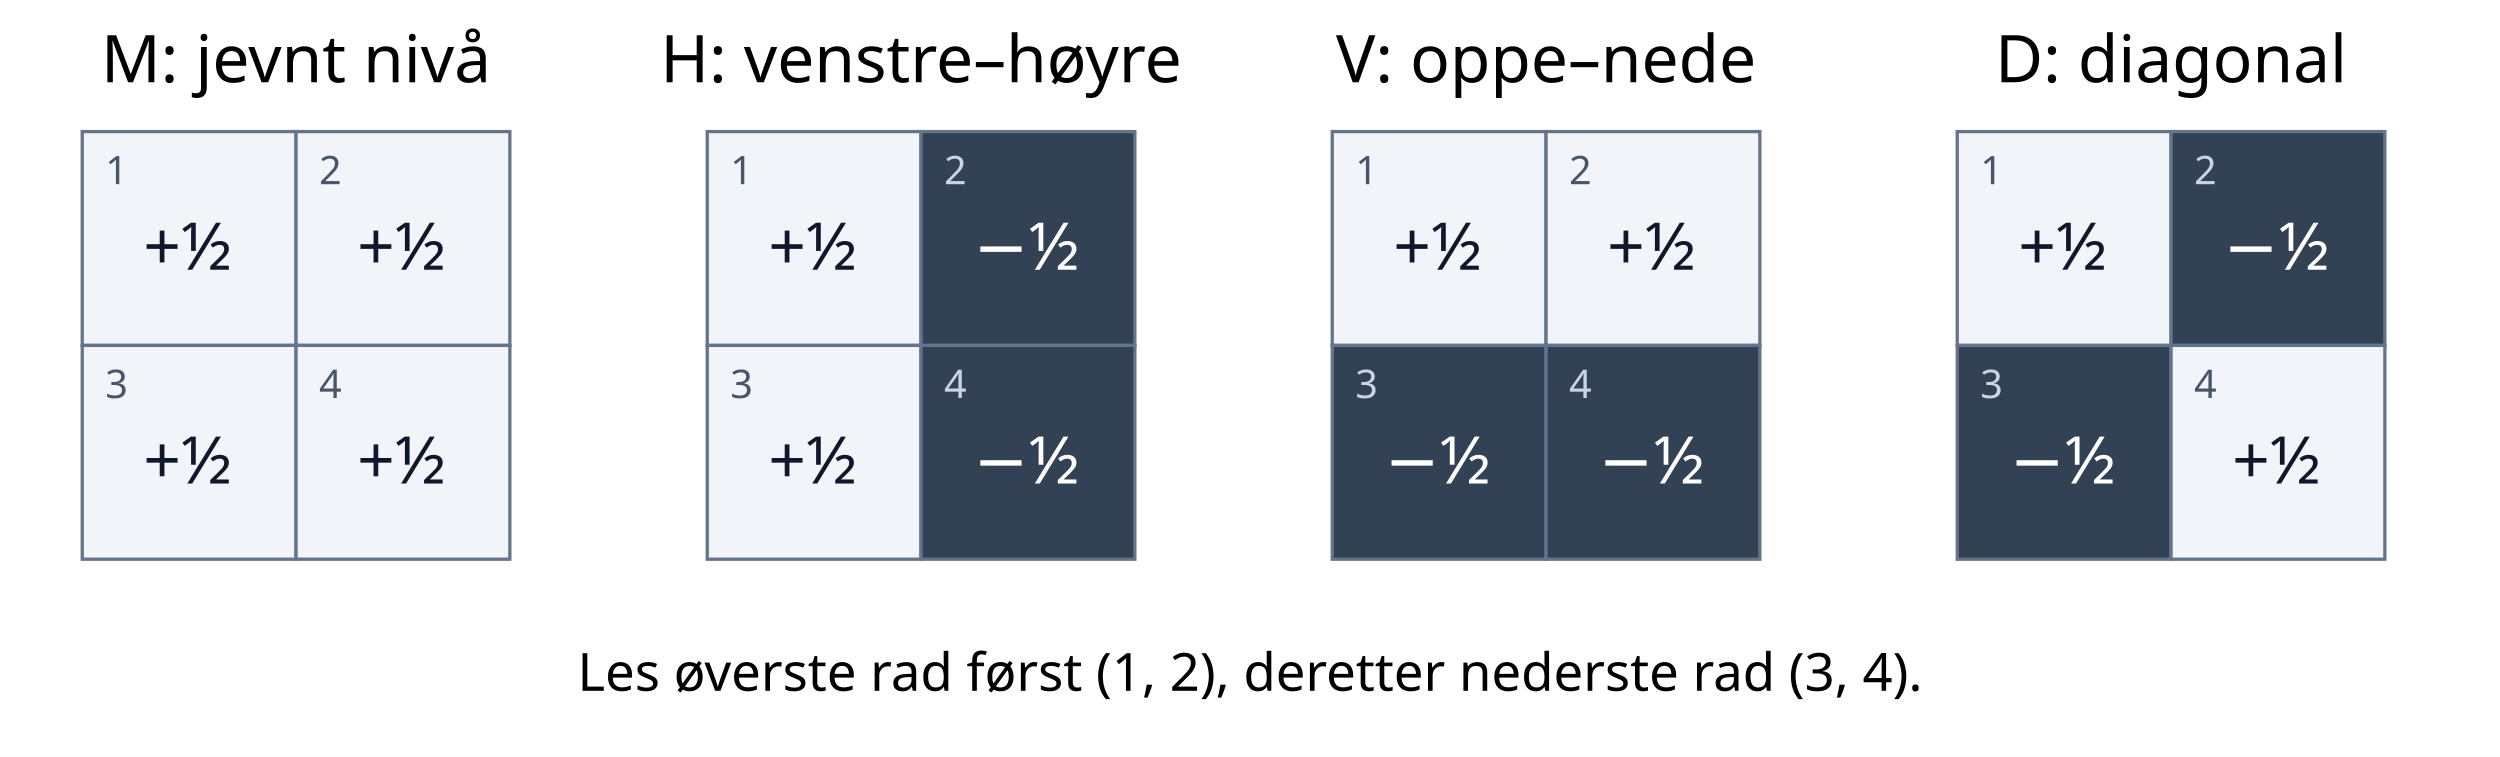
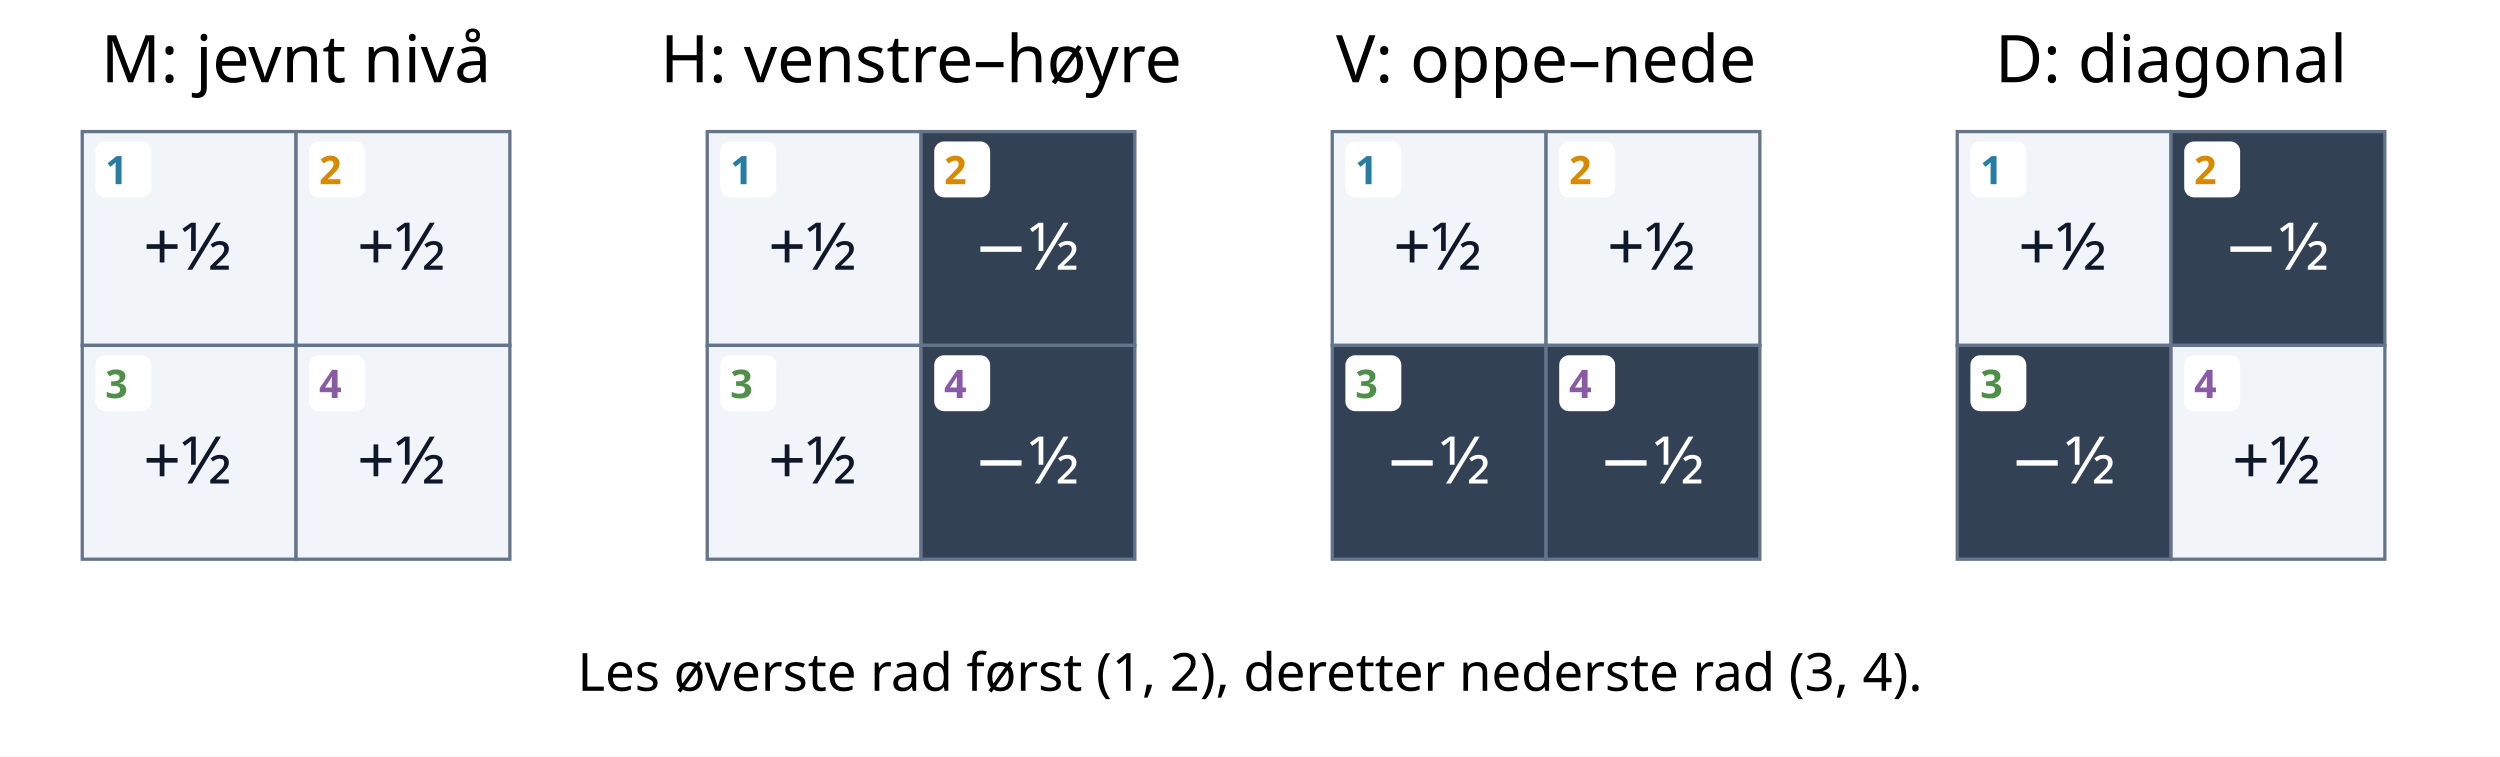
<svg xmlns="http://www.w3.org/2000/svg" width="760" height="230" viewBox="0 0 760 230" role="img" aria-labelledby="title desc">
  <rect width="760" height="230" fill="white" />
  <text x="90" y="25" text-anchor="middle" font-family="sans-serif" font-size="20">M: jevnt nivå</text>
  <rect x="25" y="40" width="65" height="65" fill="#f1f5f9" stroke="#64748b" />
-   <text x="32" y="56" font-family="sans-serif" font-size="12" fill="#475569">1</text>
+   <rect x="29" y="43" width="17" height="17" rx="3" fill="white" />
+   <text x="32" y="56" font-family="sans-serif" font-size="12" font-weight="bold" fill="#277da1">1</text>
  <text x="57" y="82" text-anchor="middle" font-family="sans-serif" font-size="20" fill="#0f172a">+½</text>
  <rect x="90" y="40" width="65" height="65" fill="#f1f5f9" stroke="#64748b" />
-   <text x="97" y="56" font-family="sans-serif" font-size="12" fill="#475569">2</text>
+   <rect x="94" y="43" width="17" height="17" rx="3" fill="white" />
+   <text x="97" y="56" font-family="sans-serif" font-size="12" font-weight="bold" fill="#d98900">2</text>
  <text x="122" y="82" text-anchor="middle" font-family="sans-serif" font-size="20" fill="#0f172a">+½</text>
  <rect x="25" y="105" width="65" height="65" fill="#f1f5f9" stroke="#64748b" />
-   <text x="32" y="121" font-family="sans-serif" font-size="12" fill="#475569">3</text>
+   <rect x="29" y="108" width="17" height="17" rx="3" fill="white" />
+   <text x="32" y="121" font-family="sans-serif" font-size="12" font-weight="bold" fill="#4f8f49">3</text>
  <text x="57" y="147" text-anchor="middle" font-family="sans-serif" font-size="20" fill="#0f172a">+½</text>
  <rect x="90" y="105" width="65" height="65" fill="#f1f5f9" stroke="#64748b" />
-   <text x="97" y="121" font-family="sans-serif" font-size="12" fill="#475569">4</text>
+   <rect x="94" y="108" width="17" height="17" rx="3" fill="white" />
+   <text x="97" y="121" font-family="sans-serif" font-size="12" font-weight="bold" fill="#8b5aa7">4</text>
  <text x="122" y="147" text-anchor="middle" font-family="sans-serif" font-size="20" fill="#0f172a">+½</text>
  <text x="280" y="25" text-anchor="middle" font-family="sans-serif" font-size="20">H: venstre–høyre</text>
  <rect x="215" y="40" width="65" height="65" fill="#f1f5f9" stroke="#64748b" />
-   <text x="222" y="56" font-family="sans-serif" font-size="12" fill="#475569">1</text>
+   <rect x="219" y="43" width="17" height="17" rx="3" fill="white" />
+   <text x="222" y="56" font-family="sans-serif" font-size="12" font-weight="bold" fill="#277da1">1</text>
  <text x="247" y="82" text-anchor="middle" font-family="sans-serif" font-size="20" fill="#0f172a">+½</text>
  <rect x="280" y="40" width="65" height="65" fill="#334155" stroke="#64748b" />
-   <text x="287" y="56" font-family="sans-serif" font-size="12" fill="#cbd5e1">2</text>
+   <rect x="284" y="43" width="17" height="17" rx="3" fill="white" />
+   <text x="287" y="56" font-family="sans-serif" font-size="12" font-weight="bold" fill="#d98900">2</text>
  <text x="312" y="82" text-anchor="middle" font-family="sans-serif" font-size="20" fill="white">−½</text>
  <rect x="215" y="105" width="65" height="65" fill="#f1f5f9" stroke="#64748b" />
-   <text x="222" y="121" font-family="sans-serif" font-size="12" fill="#475569">3</text>
+   <rect x="219" y="108" width="17" height="17" rx="3" fill="white" />
+   <text x="222" y="121" font-family="sans-serif" font-size="12" font-weight="bold" fill="#4f8f49">3</text>
  <text x="247" y="147" text-anchor="middle" font-family="sans-serif" font-size="20" fill="#0f172a">+½</text>
  <rect x="280" y="105" width="65" height="65" fill="#334155" stroke="#64748b" />
-   <text x="287" y="121" font-family="sans-serif" font-size="12" fill="#cbd5e1">4</text>
+   <rect x="284" y="108" width="17" height="17" rx="3" fill="white" />
+   <text x="287" y="121" font-family="sans-serif" font-size="12" font-weight="bold" fill="#8b5aa7">4</text>
  <text x="312" y="147" text-anchor="middle" font-family="sans-serif" font-size="20" fill="white">−½</text>
  <text x="470" y="25" text-anchor="middle" font-family="sans-serif" font-size="20">V: oppe–nede</text>
  <rect x="405" y="40" width="65" height="65" fill="#f1f5f9" stroke="#64748b" />
-   <text x="412" y="56" font-family="sans-serif" font-size="12" fill="#475569">1</text>
+   <rect x="409" y="43" width="17" height="17" rx="3" fill="white" />
+   <text x="412" y="56" font-family="sans-serif" font-size="12" font-weight="bold" fill="#277da1">1</text>
  <text x="437" y="82" text-anchor="middle" font-family="sans-serif" font-size="20" fill="#0f172a">+½</text>
  <rect x="470" y="40" width="65" height="65" fill="#f1f5f9" stroke="#64748b" />
-   <text x="477" y="56" font-family="sans-serif" font-size="12" fill="#475569">2</text>
+   <rect x="474" y="43" width="17" height="17" rx="3" fill="white" />
+   <text x="477" y="56" font-family="sans-serif" font-size="12" font-weight="bold" fill="#d98900">2</text>
  <text x="502" y="82" text-anchor="middle" font-family="sans-serif" font-size="20" fill="#0f172a">+½</text>
  <rect x="405" y="105" width="65" height="65" fill="#334155" stroke="#64748b" />
-   <text x="412" y="121" font-family="sans-serif" font-size="12" fill="#cbd5e1">3</text>
+   <rect x="409" y="108" width="17" height="17" rx="3" fill="white" />
+   <text x="412" y="121" font-family="sans-serif" font-size="12" font-weight="bold" fill="#4f8f49">3</text>
  <text x="437" y="147" text-anchor="middle" font-family="sans-serif" font-size="20" fill="white">−½</text>
  <rect x="470" y="105" width="65" height="65" fill="#334155" stroke="#64748b" />
-   <text x="477" y="121" font-family="sans-serif" font-size="12" fill="#cbd5e1">4</text>
+   <rect x="474" y="108" width="17" height="17" rx="3" fill="white" />
+   <text x="477" y="121" font-family="sans-serif" font-size="12" font-weight="bold" fill="#8b5aa7">4</text>
  <text x="502" y="147" text-anchor="middle" font-family="sans-serif" font-size="20" fill="white">−½</text>
  <text x="660" y="25" text-anchor="middle" font-family="sans-serif" font-size="20">D: diagonal</text>
  <rect x="595" y="40" width="65" height="65" fill="#f1f5f9" stroke="#64748b" />
-   <text x="602" y="56" font-family="sans-serif" font-size="12" fill="#475569">1</text>
+   <rect x="599" y="43" width="17" height="17" rx="3" fill="white" />
+   <text x="602" y="56" font-family="sans-serif" font-size="12" font-weight="bold" fill="#277da1">1</text>
  <text x="627" y="82" text-anchor="middle" font-family="sans-serif" font-size="20" fill="#0f172a">+½</text>
  <rect x="660" y="40" width="65" height="65" fill="#334155" stroke="#64748b" />
-   <text x="667" y="56" font-family="sans-serif" font-size="12" fill="#cbd5e1">2</text>
+   <rect x="664" y="43" width="17" height="17" rx="3" fill="white" />
+   <text x="667" y="56" font-family="sans-serif" font-size="12" font-weight="bold" fill="#d98900">2</text>
  <text x="692" y="82" text-anchor="middle" font-family="sans-serif" font-size="20" fill="white">−½</text>
  <rect x="595" y="105" width="65" height="65" fill="#334155" stroke="#64748b" />
-   <text x="602" y="121" font-family="sans-serif" font-size="12" fill="#cbd5e1">3</text>
+   <rect x="599" y="108" width="17" height="17" rx="3" fill="white" />
+   <text x="602" y="121" font-family="sans-serif" font-size="12" font-weight="bold" fill="#4f8f49">3</text>
  <text x="627" y="147" text-anchor="middle" font-family="sans-serif" font-size="20" fill="white">−½</text>
  <rect x="660" y="105" width="65" height="65" fill="#f1f5f9" stroke="#64748b" />
-   <text x="667" y="121" font-family="sans-serif" font-size="12" fill="#475569">4</text>
+   <rect x="664" y="108" width="17" height="17" rx="3" fill="white" />
+   <text x="667" y="121" font-family="sans-serif" font-size="12" font-weight="bold" fill="#8b5aa7">4</text>
  <text x="692" y="147" text-anchor="middle" font-family="sans-serif" font-size="20" fill="#0f172a">+½</text>
  <text x="380" y="210" text-anchor="middle" font-family="sans-serif" font-size="16">Les øverste rad først (1, 2), deretter nederste rad (3, 4).</text>
</svg>
